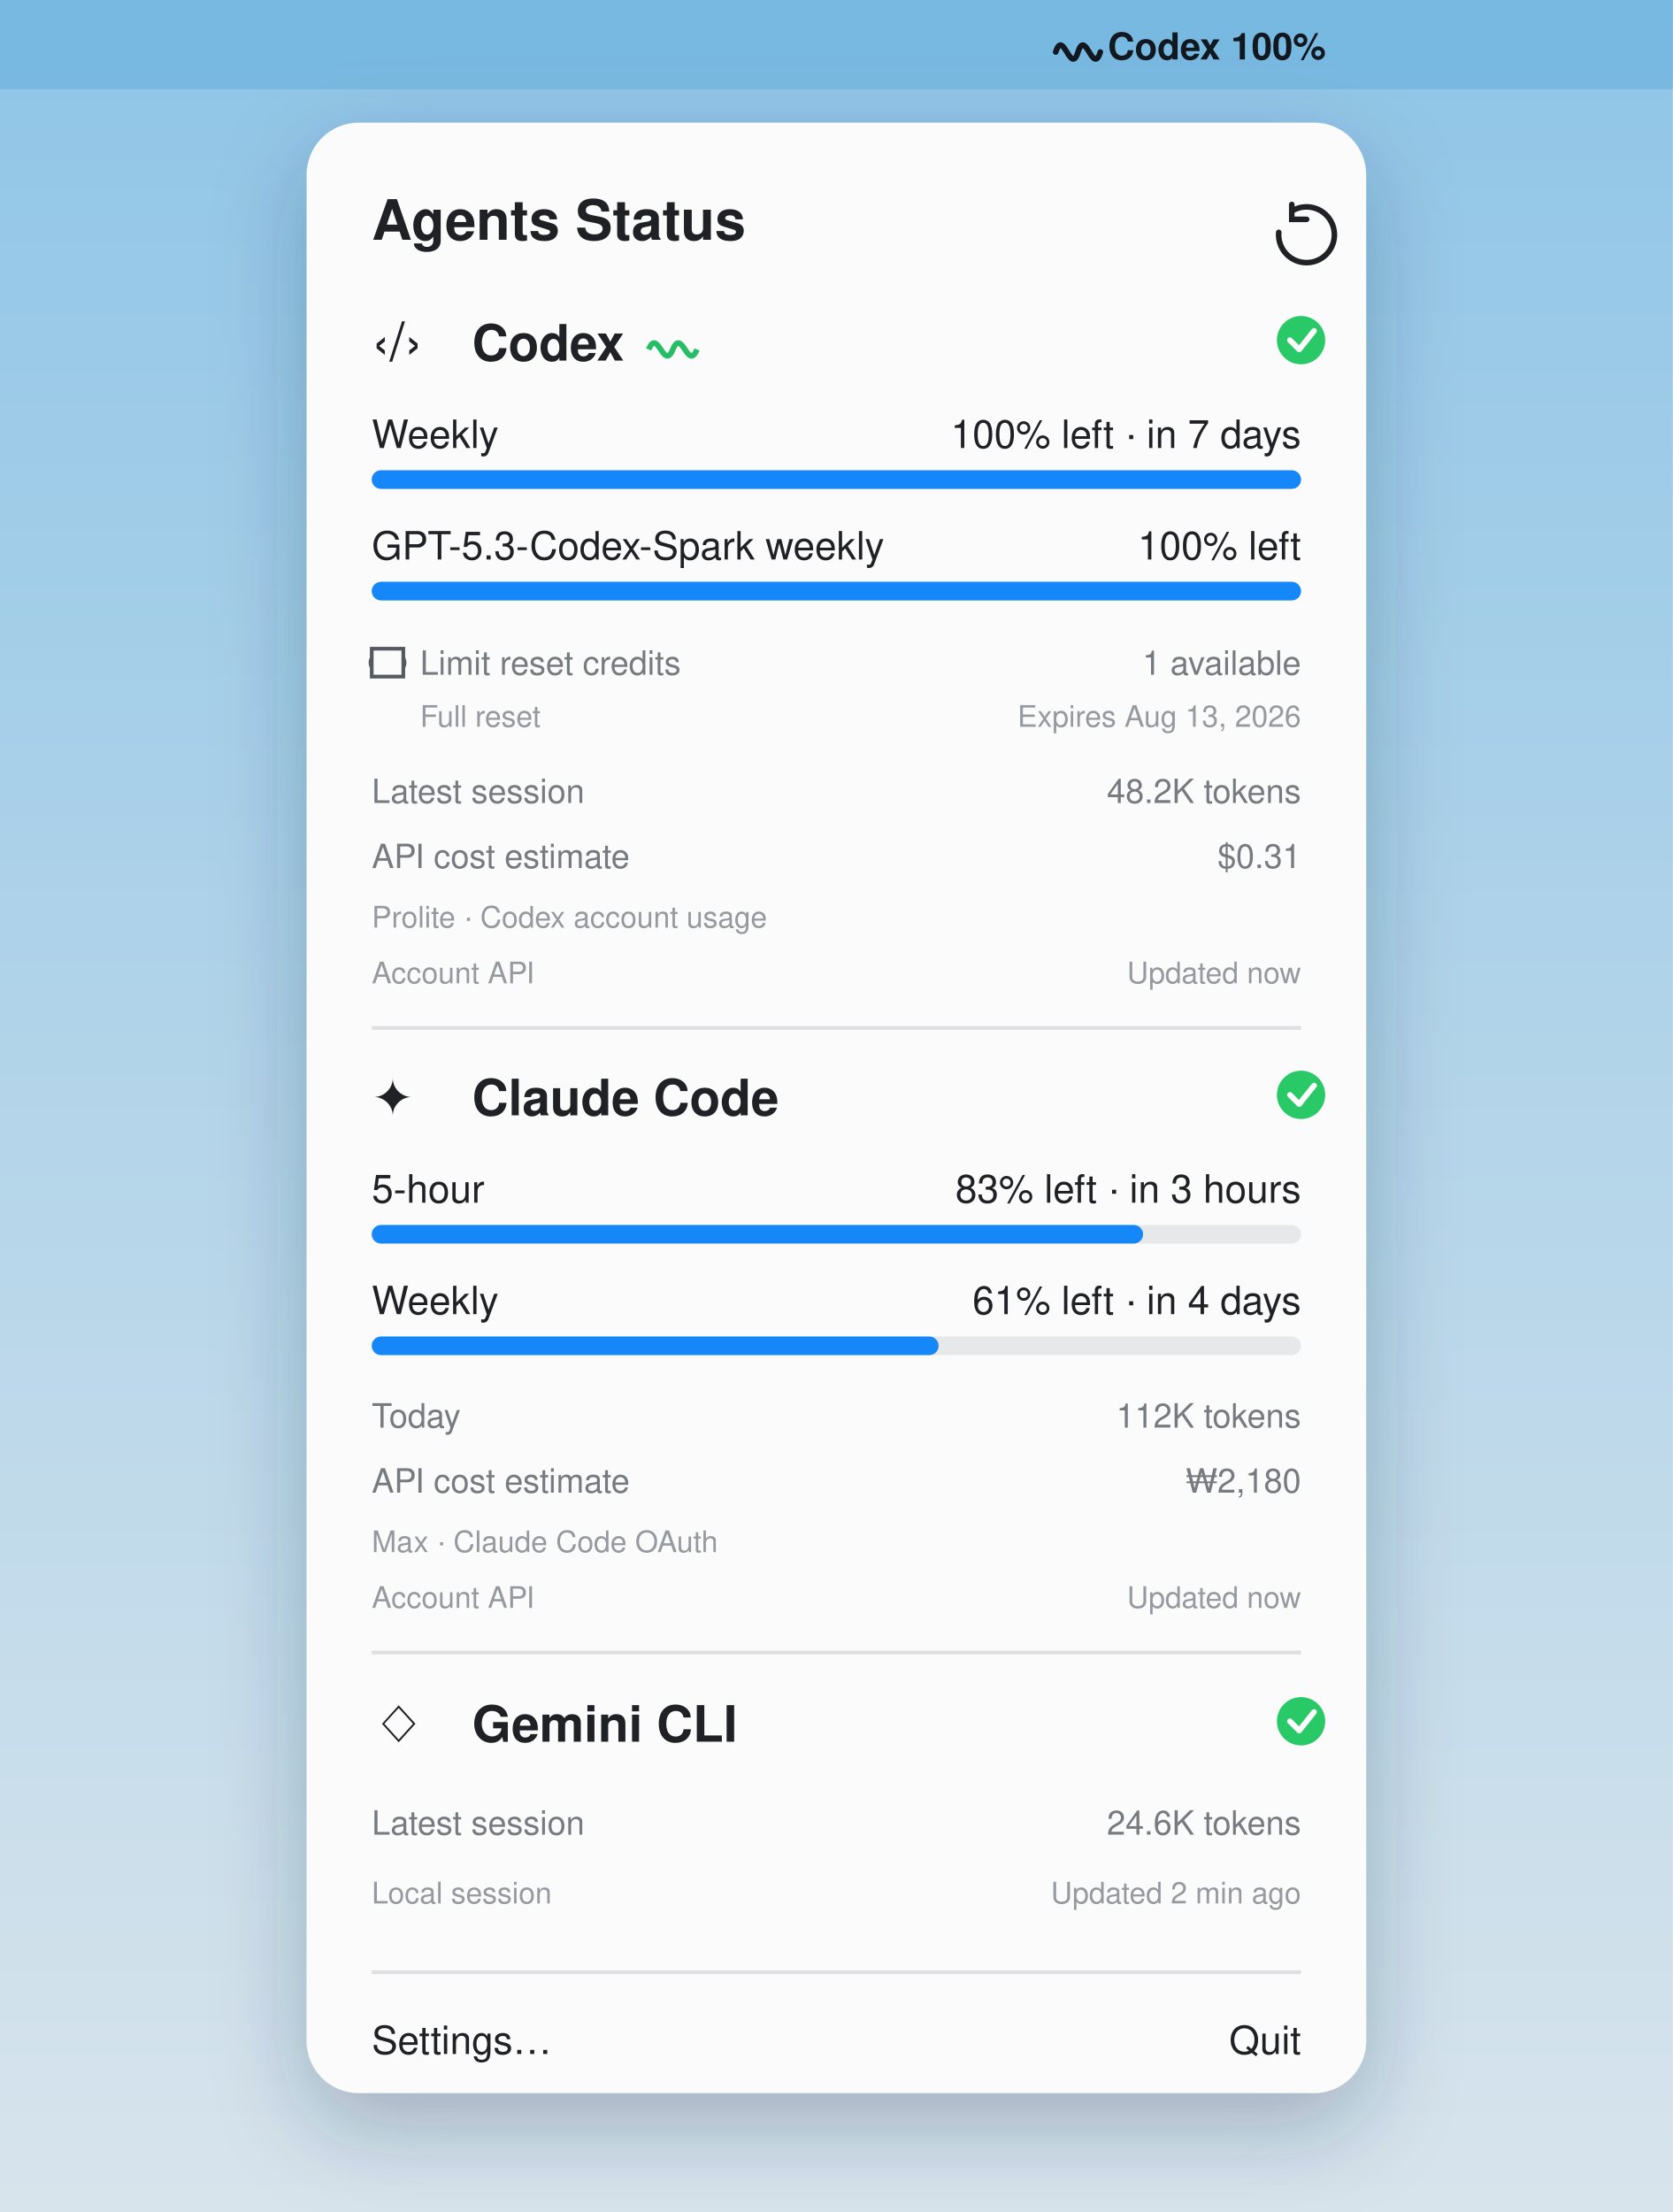
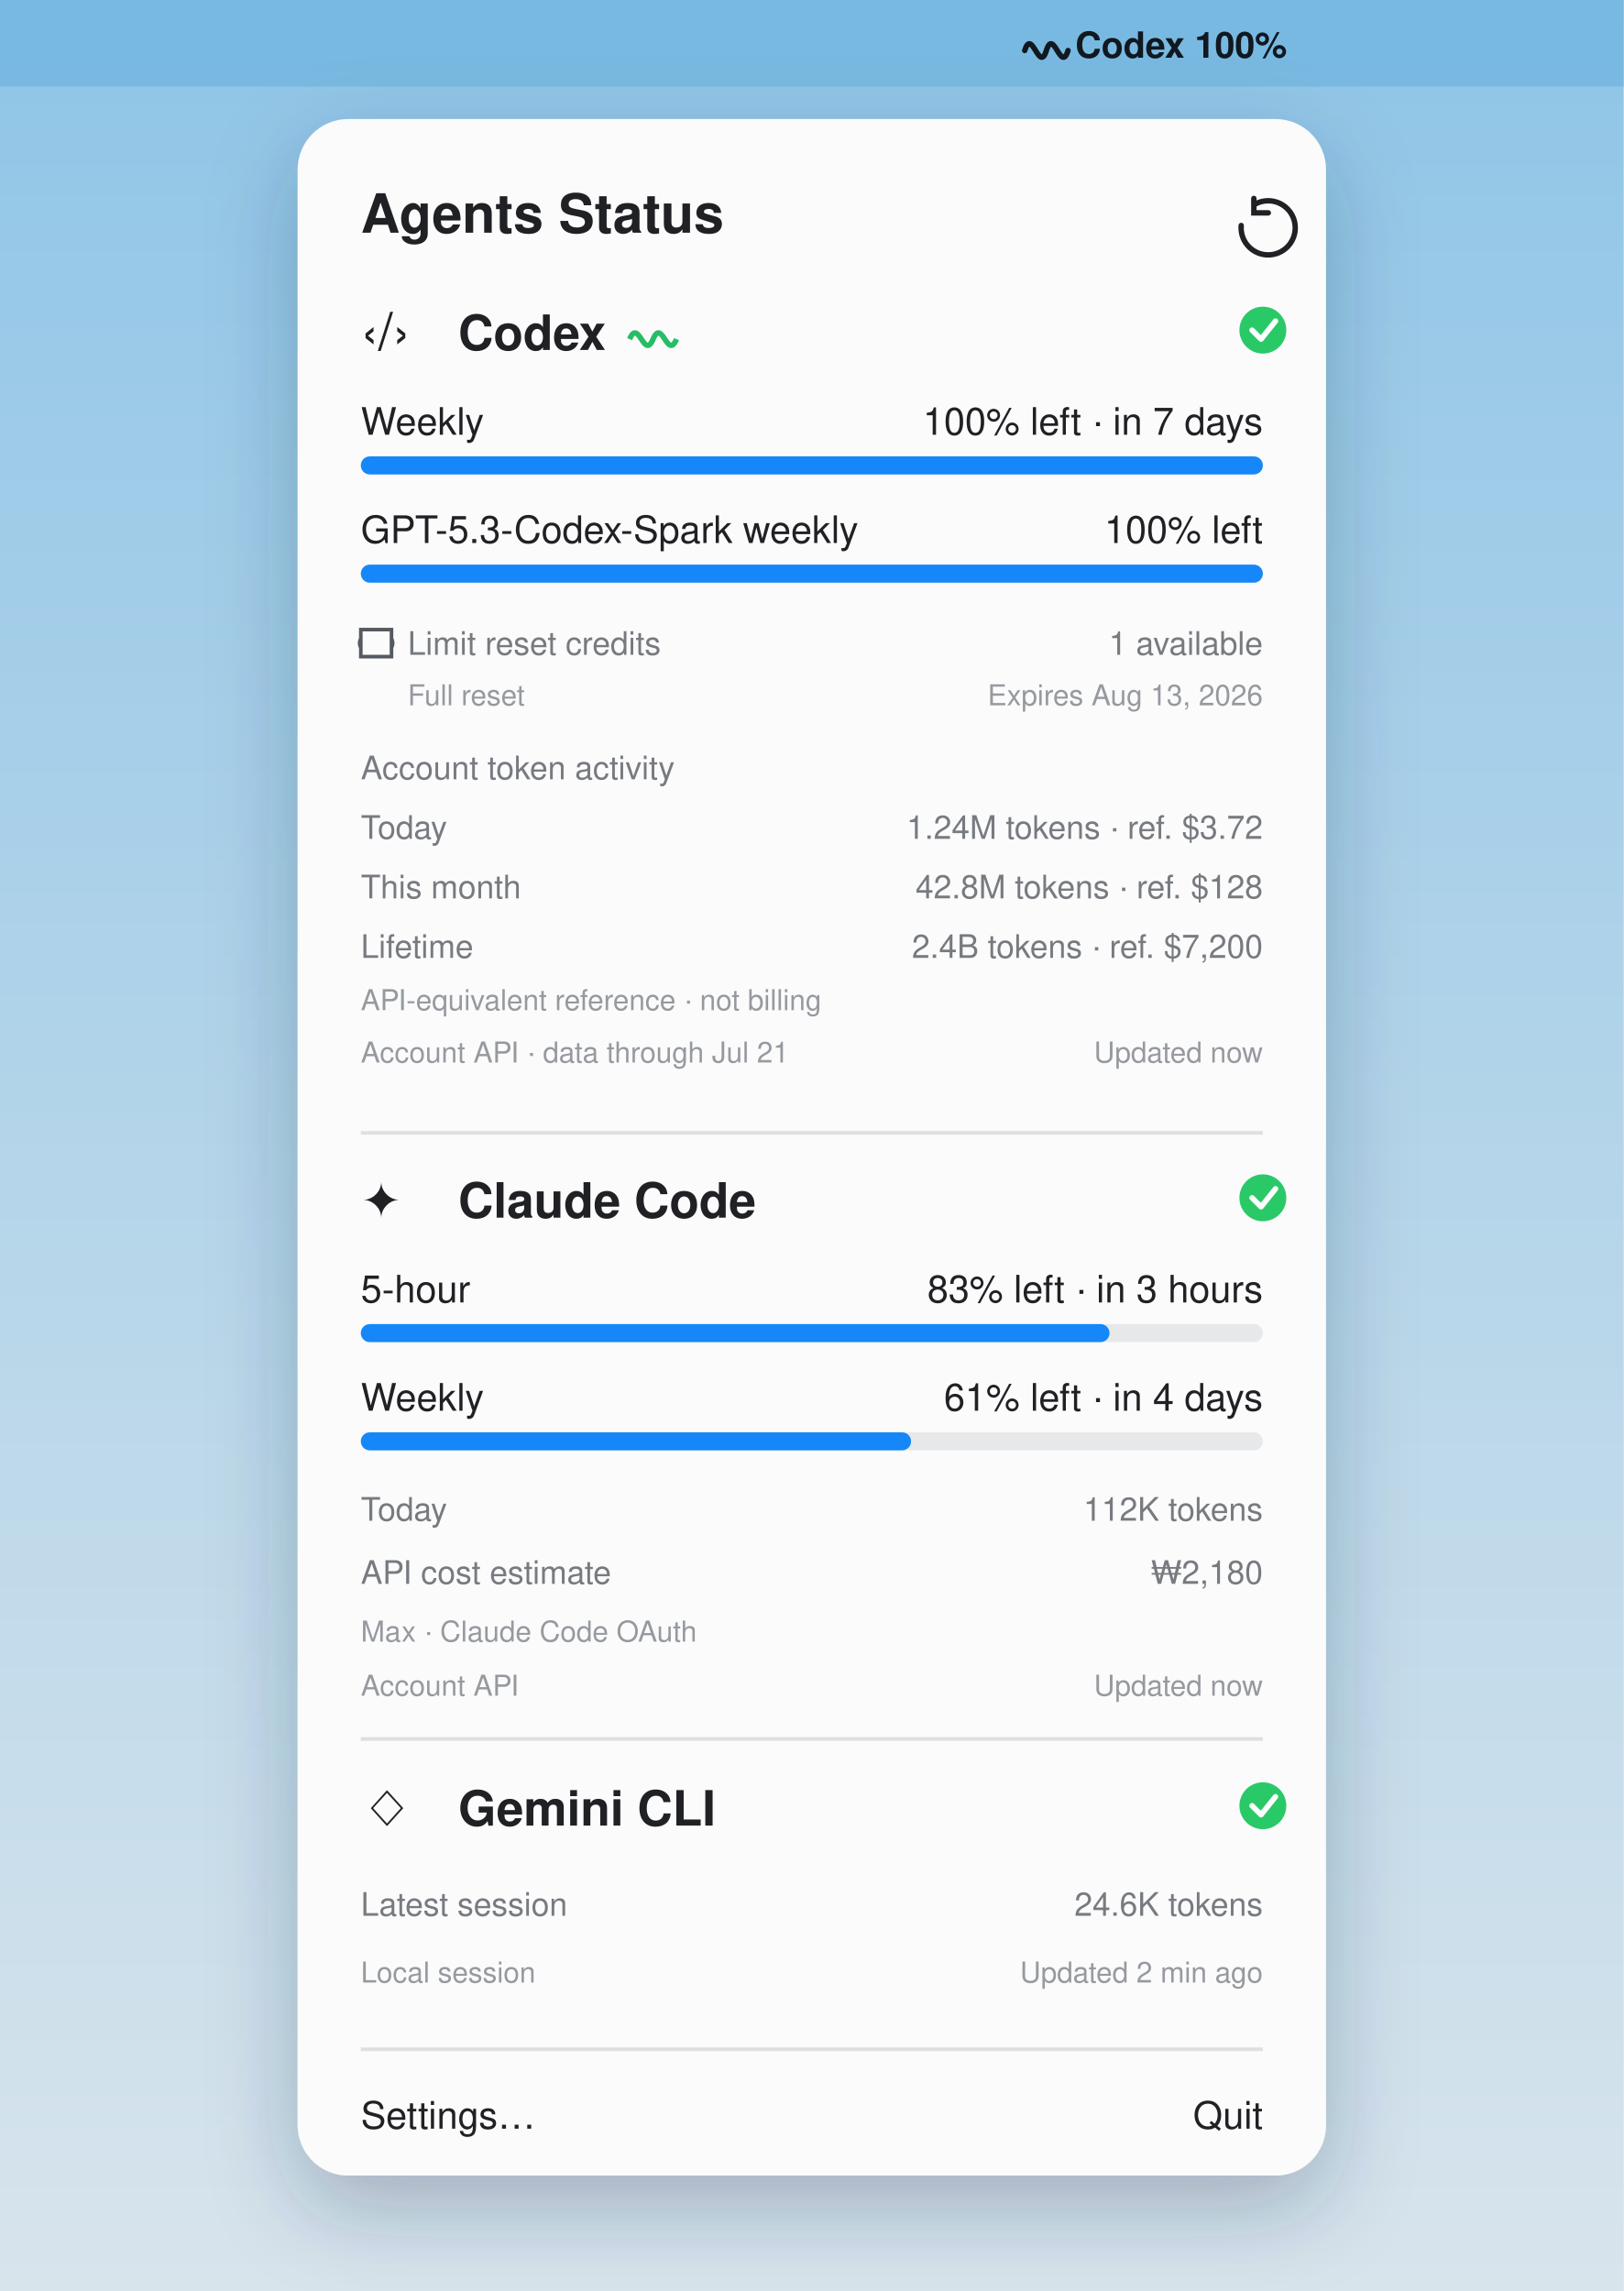
- <svg xmlns="http://www.w3.org/2000/svg" width="900" height="1190" viewBox="0 0 900 1190">
+ <svg xmlns="http://www.w3.org/2000/svg" width="900" height="1270" viewBox="0 0 900 1270">
  <defs>
    <linearGradient id="background" x1="0" y1="0" x2="0" y2="1">
      <stop offset="0" stop-color="#8fc5e7" />
      <stop offset="1" stop-color="#d8e4ec" />
    </linearGradient>
    <filter id="shadow" x="-30%" y="-20%" width="160%" height="160%">
      <feDropShadow dx="0" dy="18" stdDeviation="24" flood-color="#183549" flood-opacity="0.28" />
    </filter>
    <style>
      .ui { font-family: -apple-system, BlinkMacSystemFont, "SF Pro Display", Helvetica, Arial, sans-serif; fill: #202124; }
      .title { font-size: 30px; font-weight: 700; }
      .provider { font-size: 27px; font-weight: 700; }
      .body { font-size: 21px; }
      .small { font-size: 18px; fill: #777b80; }
      .tiny { font-size: 16px; fill: #969a9f; }
      .menu { font-size: 20px; font-weight: 600; fill: #111820; }
      .divider { stroke: #dedfe1; stroke-width: 2; }
      .track { fill: #e7e8ea; }
      .bar { fill: #1687f8; }
      .bar-warning { fill: #f3a51e; }
    </style>
  </defs>
-   <rect width="900" height="1190" fill="url(#background)" />
+   <rect width="900" height="1270" fill="url(#background)" />
  <rect width="900" height="48" fill="#70b4df" fill-opacity="0.72" />
  <g class="ui menu" transform="translate(568 12)">
    <path d="M0 16 C4 3 8 29 12 16 C16 3 20 29 24 16" fill="none" stroke="#111820" stroke-width="3" stroke-linecap="round" />
    <text x="28" y="20">Codex 100%</text>
  </g>
  <g filter="url(#shadow)">
-     <rect x="165" y="66" width="570" height="1060" rx="28" fill="#fbfbfc" />
+     <rect x="165" y="66" width="570" height="1140" rx="28" fill="#fbfbfc" />
  </g>
  <g class="ui" transform="translate(200 105)">
    <text class="title" x="0" y="24">Agents Status</text>
    <g transform="translate(486 5)" fill="none" stroke="#202124" stroke-width="3" stroke-linecap="round">
      <path d="M10 3 A15 15 0 1 1 2 15" />
      <path d="M9 0 L9 8 L17 8" />
    </g>
    <g transform="translate(0 64)">
      <text x="0" y="25" font-size="29">‹/›</text>
      <text class="provider" x="54" y="25">Codex</text>
      <g transform="translate(149 5)" stroke="#27bd66" stroke-width="3" fill="none">
        <path d="M0 14 C5 2 8 26 13 14 C18 2 21 26 26 14" />
      </g>
      <circle cx="500" cy="14" r="13" fill="#2ac968" />
      <path d="M494 14 L499 19 L507 9" fill="none" stroke="white" stroke-width="3" stroke-linecap="round" stroke-linejoin="round" />
      <text class="body" x="0" y="72">Weekly</text>
      <text class="body" x="500" y="72" text-anchor="end">100% left  ·  in 7 days</text>
      <rect class="track" x="0" y="84" width="500" height="10" rx="5" />
      <rect class="bar" x="0" y="84" width="500" height="10" rx="5" />
      <text class="body" x="0" y="132">GPT-5.3-Codex-Spark weekly</text>
      <text class="body" x="500" y="132" text-anchor="end">100% left</text>
      <rect class="track" x="0" y="144" width="500" height="10" rx="5" />
      <rect class="bar" x="0" y="144" width="500" height="10" rx="5" />
      <path d="M0 180 H17 V195 H0 Z M0 185 A5 5 0 0 0 0 190 M17 185 A5 5 0 0 1 17 190" fill="none" stroke="#555a60" stroke-width="2" />
      <text class="small" x="26" y="194">Limit reset credits</text>
      <text class="small" x="500" y="194" text-anchor="end">1 available</text>
      <text class="tiny" x="26" y="222">Full reset</text>
      <text class="tiny" x="500" y="222" text-anchor="end">Expires Aug 13, 2026</text>
-       <text class="small" x="0" y="263">Latest session</text>
-       <text class="small" x="500" y="263" text-anchor="end">48.2K  tokens</text>
-       <text class="small" x="0" y="298">API cost estimate</text>
-       <text class="small" x="500" y="298" text-anchor="end">$0.31</text>
-       <text class="tiny" x="0" y="330">Prolite · Codex account usage</text>
-       <text class="tiny" x="0" y="360">Account API</text>
-       <text class="tiny" x="500" y="360" text-anchor="end">Updated now</text>
+       <text class="small" x="0" y="263">Account token activity</text>
+       <text class="small" x="0" y="296">Today</text>
+       <text class="small" x="500" y="296" text-anchor="end">1.24M tokens · ref. $3.72</text>
+       <text class="small" x="0" y="329">This month</text>
+       <text class="small" x="500" y="329" text-anchor="end">42.8M tokens · ref. $128</text>
+       <text class="small" x="0" y="362">Lifetime</text>
+       <text class="small" x="500" y="362" text-anchor="end">2.4B tokens · ref. $7,200</text>
+       <text class="tiny" x="0" y="391">API-equivalent reference · not billing</text>
+       <text class="tiny" x="0" y="420">Account API · data through Jul 21</text>
+       <text class="tiny" x="500" y="420" text-anchor="end">Updated now</text>
    </g>
-     <line class="divider" x1="0" y1="448" x2="500" y2="448" />
-     <g transform="translate(0 470)">
+     <line class="divider" x1="0" y1="523" x2="500" y2="523" />
+     <g transform="translate(0 545)">
      <text x="0" y="25" font-size="27">✦</text>
      <text class="provider" x="54" y="25">Claude Code</text>
      <circle cx="500" cy="14" r="13" fill="#2ac968" />
      <path d="M494 14 L499 19 L507 9" fill="none" stroke="white" stroke-width="3" stroke-linecap="round" stroke-linejoin="round" />
      <text class="body" x="0" y="72">5-hour</text>
      <text class="body" x="500" y="72" text-anchor="end">83% left  ·  in 3 hours</text>
      <rect class="track" x="0" y="84" width="500" height="10" rx="5" />
      <rect class="bar" x="0" y="84" width="415" height="10" rx="5" />
      <text class="body" x="0" y="132">Weekly</text>
      <text class="body" x="500" y="132" text-anchor="end">61% left  ·  in 4 days</text>
      <rect class="track" x="0" y="144" width="500" height="10" rx="5" />
      <rect class="bar" x="0" y="144" width="305" height="10" rx="5" />
      <text class="small" x="0" y="193">Today</text>
      <text class="small" x="500" y="193" text-anchor="end">112K  tokens</text>
      <text class="small" x="0" y="228">API cost estimate</text>
      <text class="small" x="500" y="228" text-anchor="end">₩2,180</text>
      <text class="tiny" x="0" y="260">Max · Claude Code OAuth</text>
      <text class="tiny" x="0" y="290">Account API</text>
      <text class="tiny" x="500" y="290" text-anchor="end">Updated now</text>
    </g>
-     <line class="divider" x1="0" y1="784" x2="500" y2="784" />
-     <g transform="translate(0 807)">
+     <line class="divider" x1="0" y1="859" x2="500" y2="859" />
+     <g transform="translate(0 882)">
      <text x="0" y="25" font-size="29">◇</text>
      <text class="provider" x="54" y="25">Gemini CLI</text>
      <circle cx="500" cy="14" r="13" fill="#2ac968" />
      <path d="M494 14 L499 19 L507 9" fill="none" stroke="white" stroke-width="3" stroke-linecap="round" stroke-linejoin="round" />
      <text class="small" x="0" y="75">Latest session</text>
      <text class="small" x="500" y="75" text-anchor="end">24.6K  tokens</text>
      <text class="tiny" x="0" y="112">Local session</text>
      <text class="tiny" x="500" y="112" text-anchor="end">Updated 2 min ago</text>
    </g>
-     <line class="divider" x1="0" y1="956" x2="500" y2="956" />
-     <text class="body" x="0" y="1000">Settings…</text>
-     <text class="body" x="500" y="1000" text-anchor="end">Quit</text>
+     <line class="divider" x1="0" y1="1031" x2="500" y2="1031" />
+     <text class="body" x="0" y="1075">Settings…</text>
+     <text class="body" x="500" y="1075" text-anchor="end">Quit</text>
  </g>
</svg>
